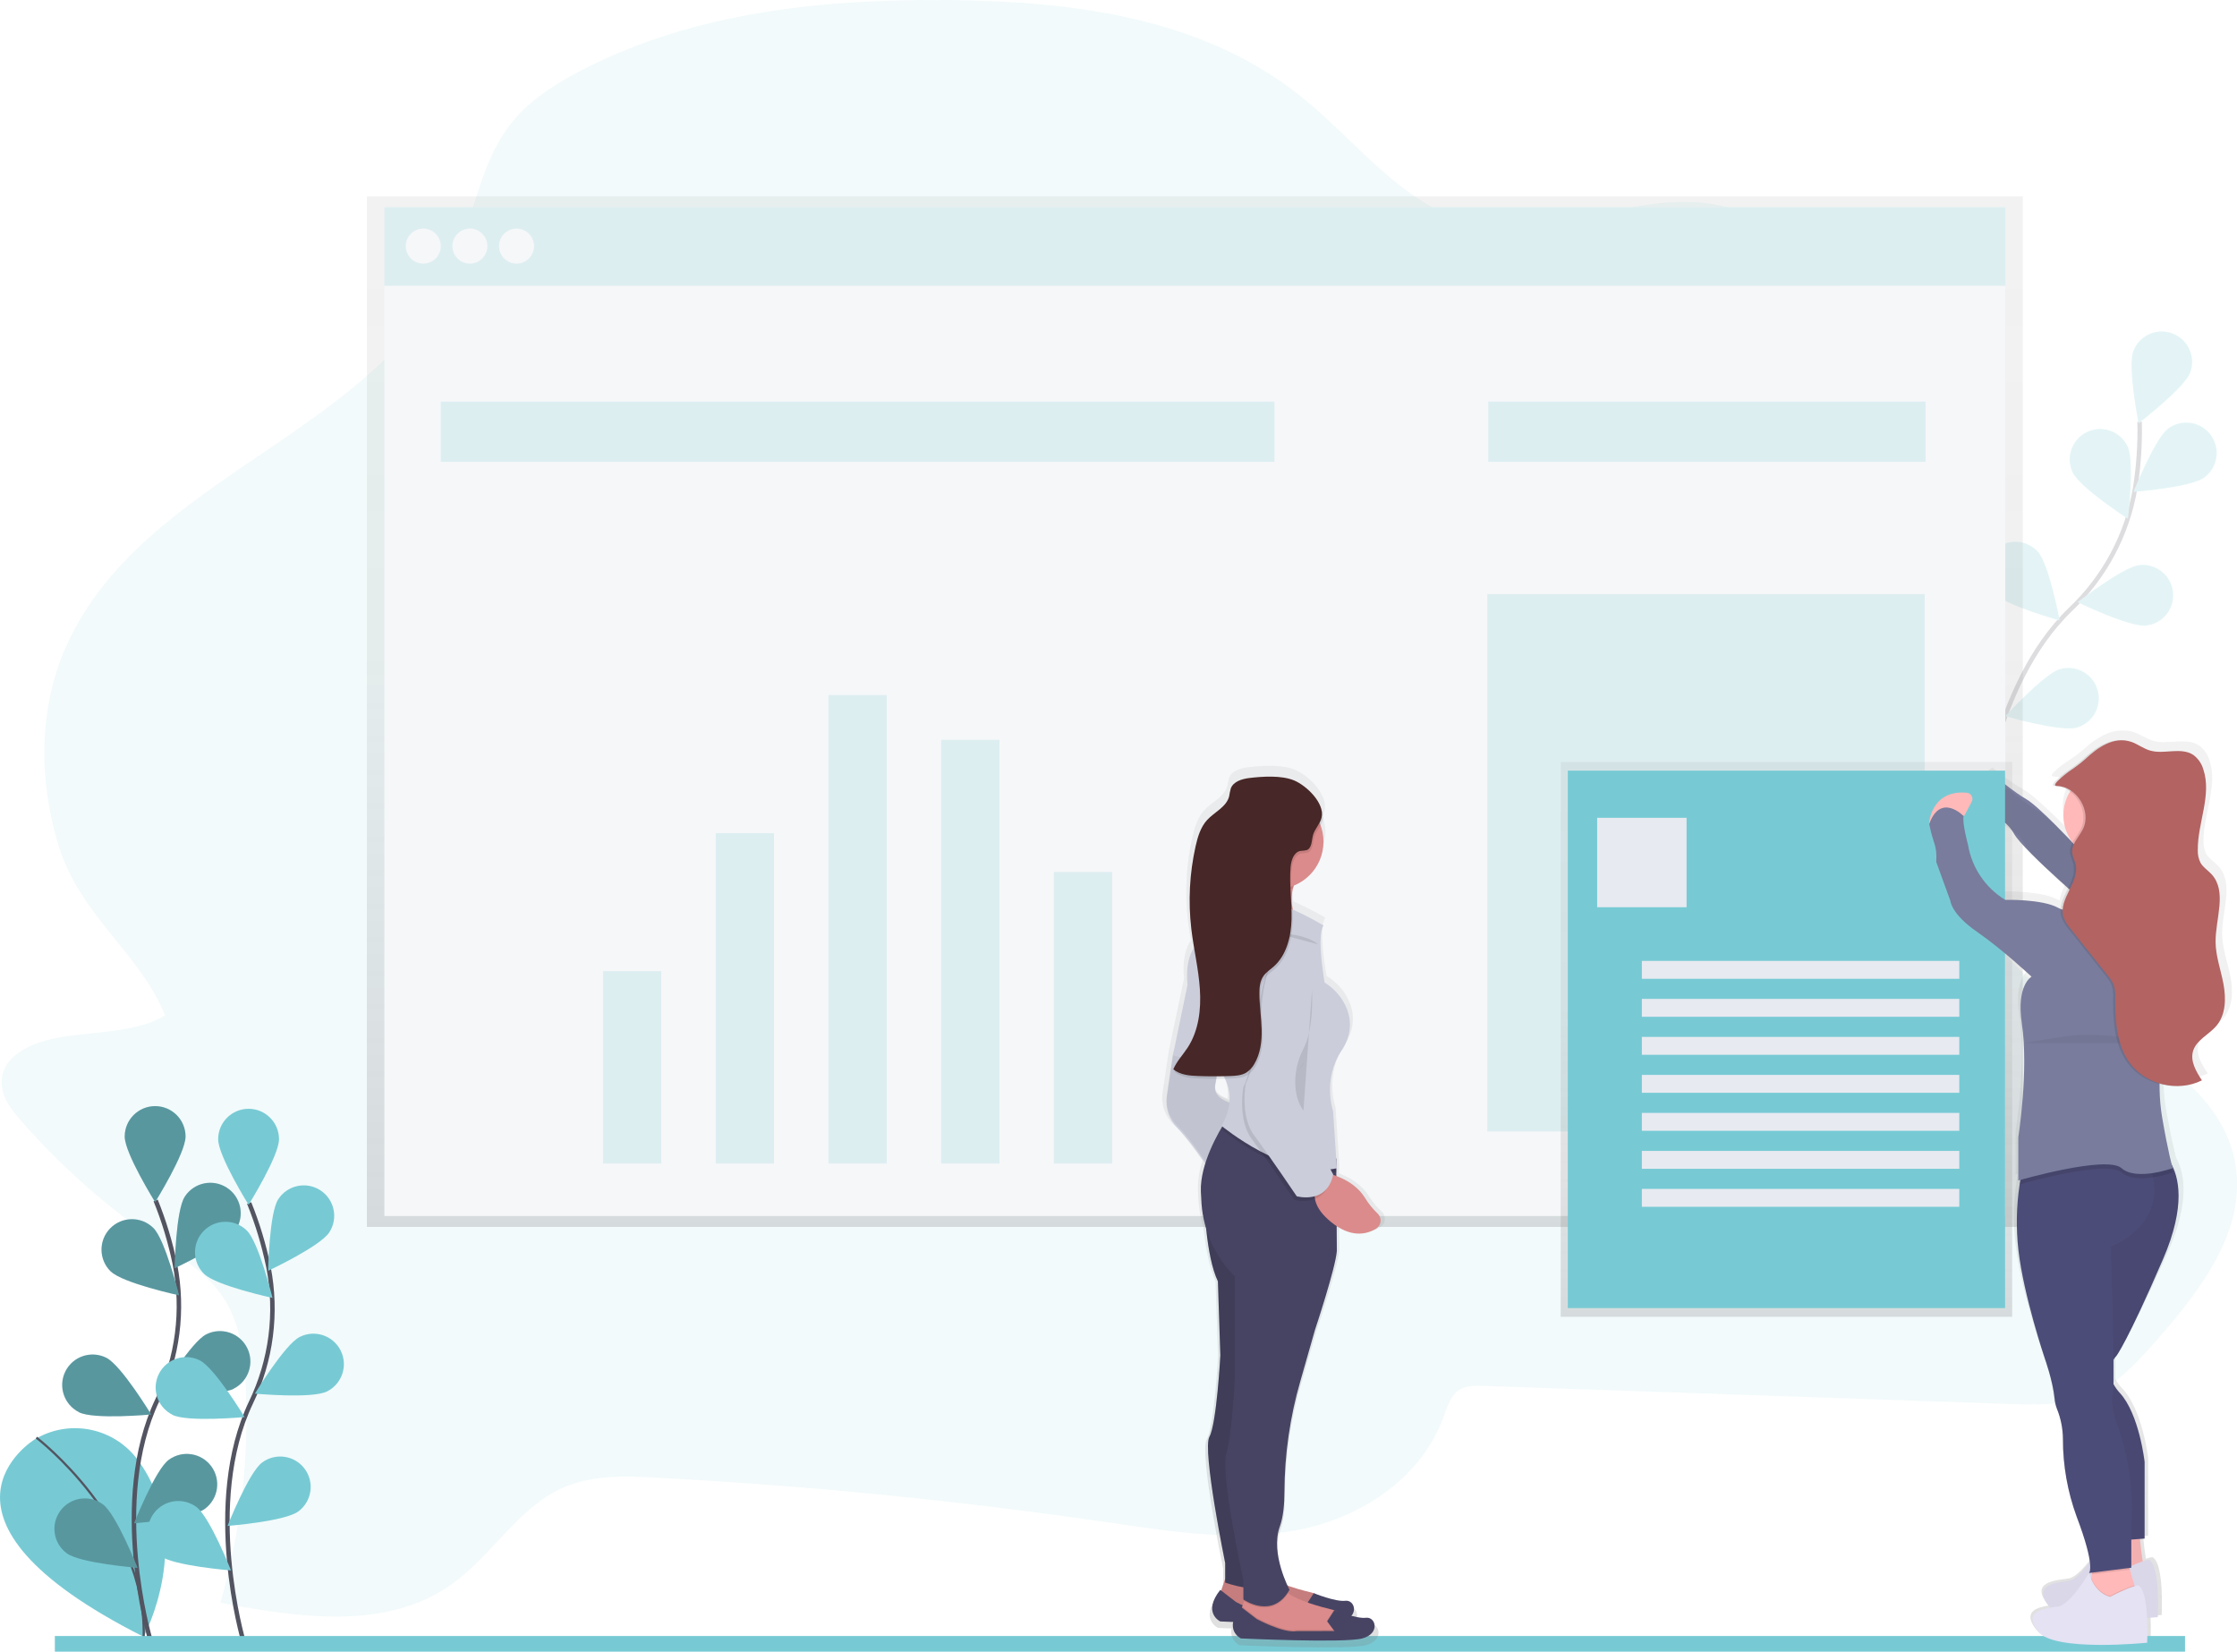
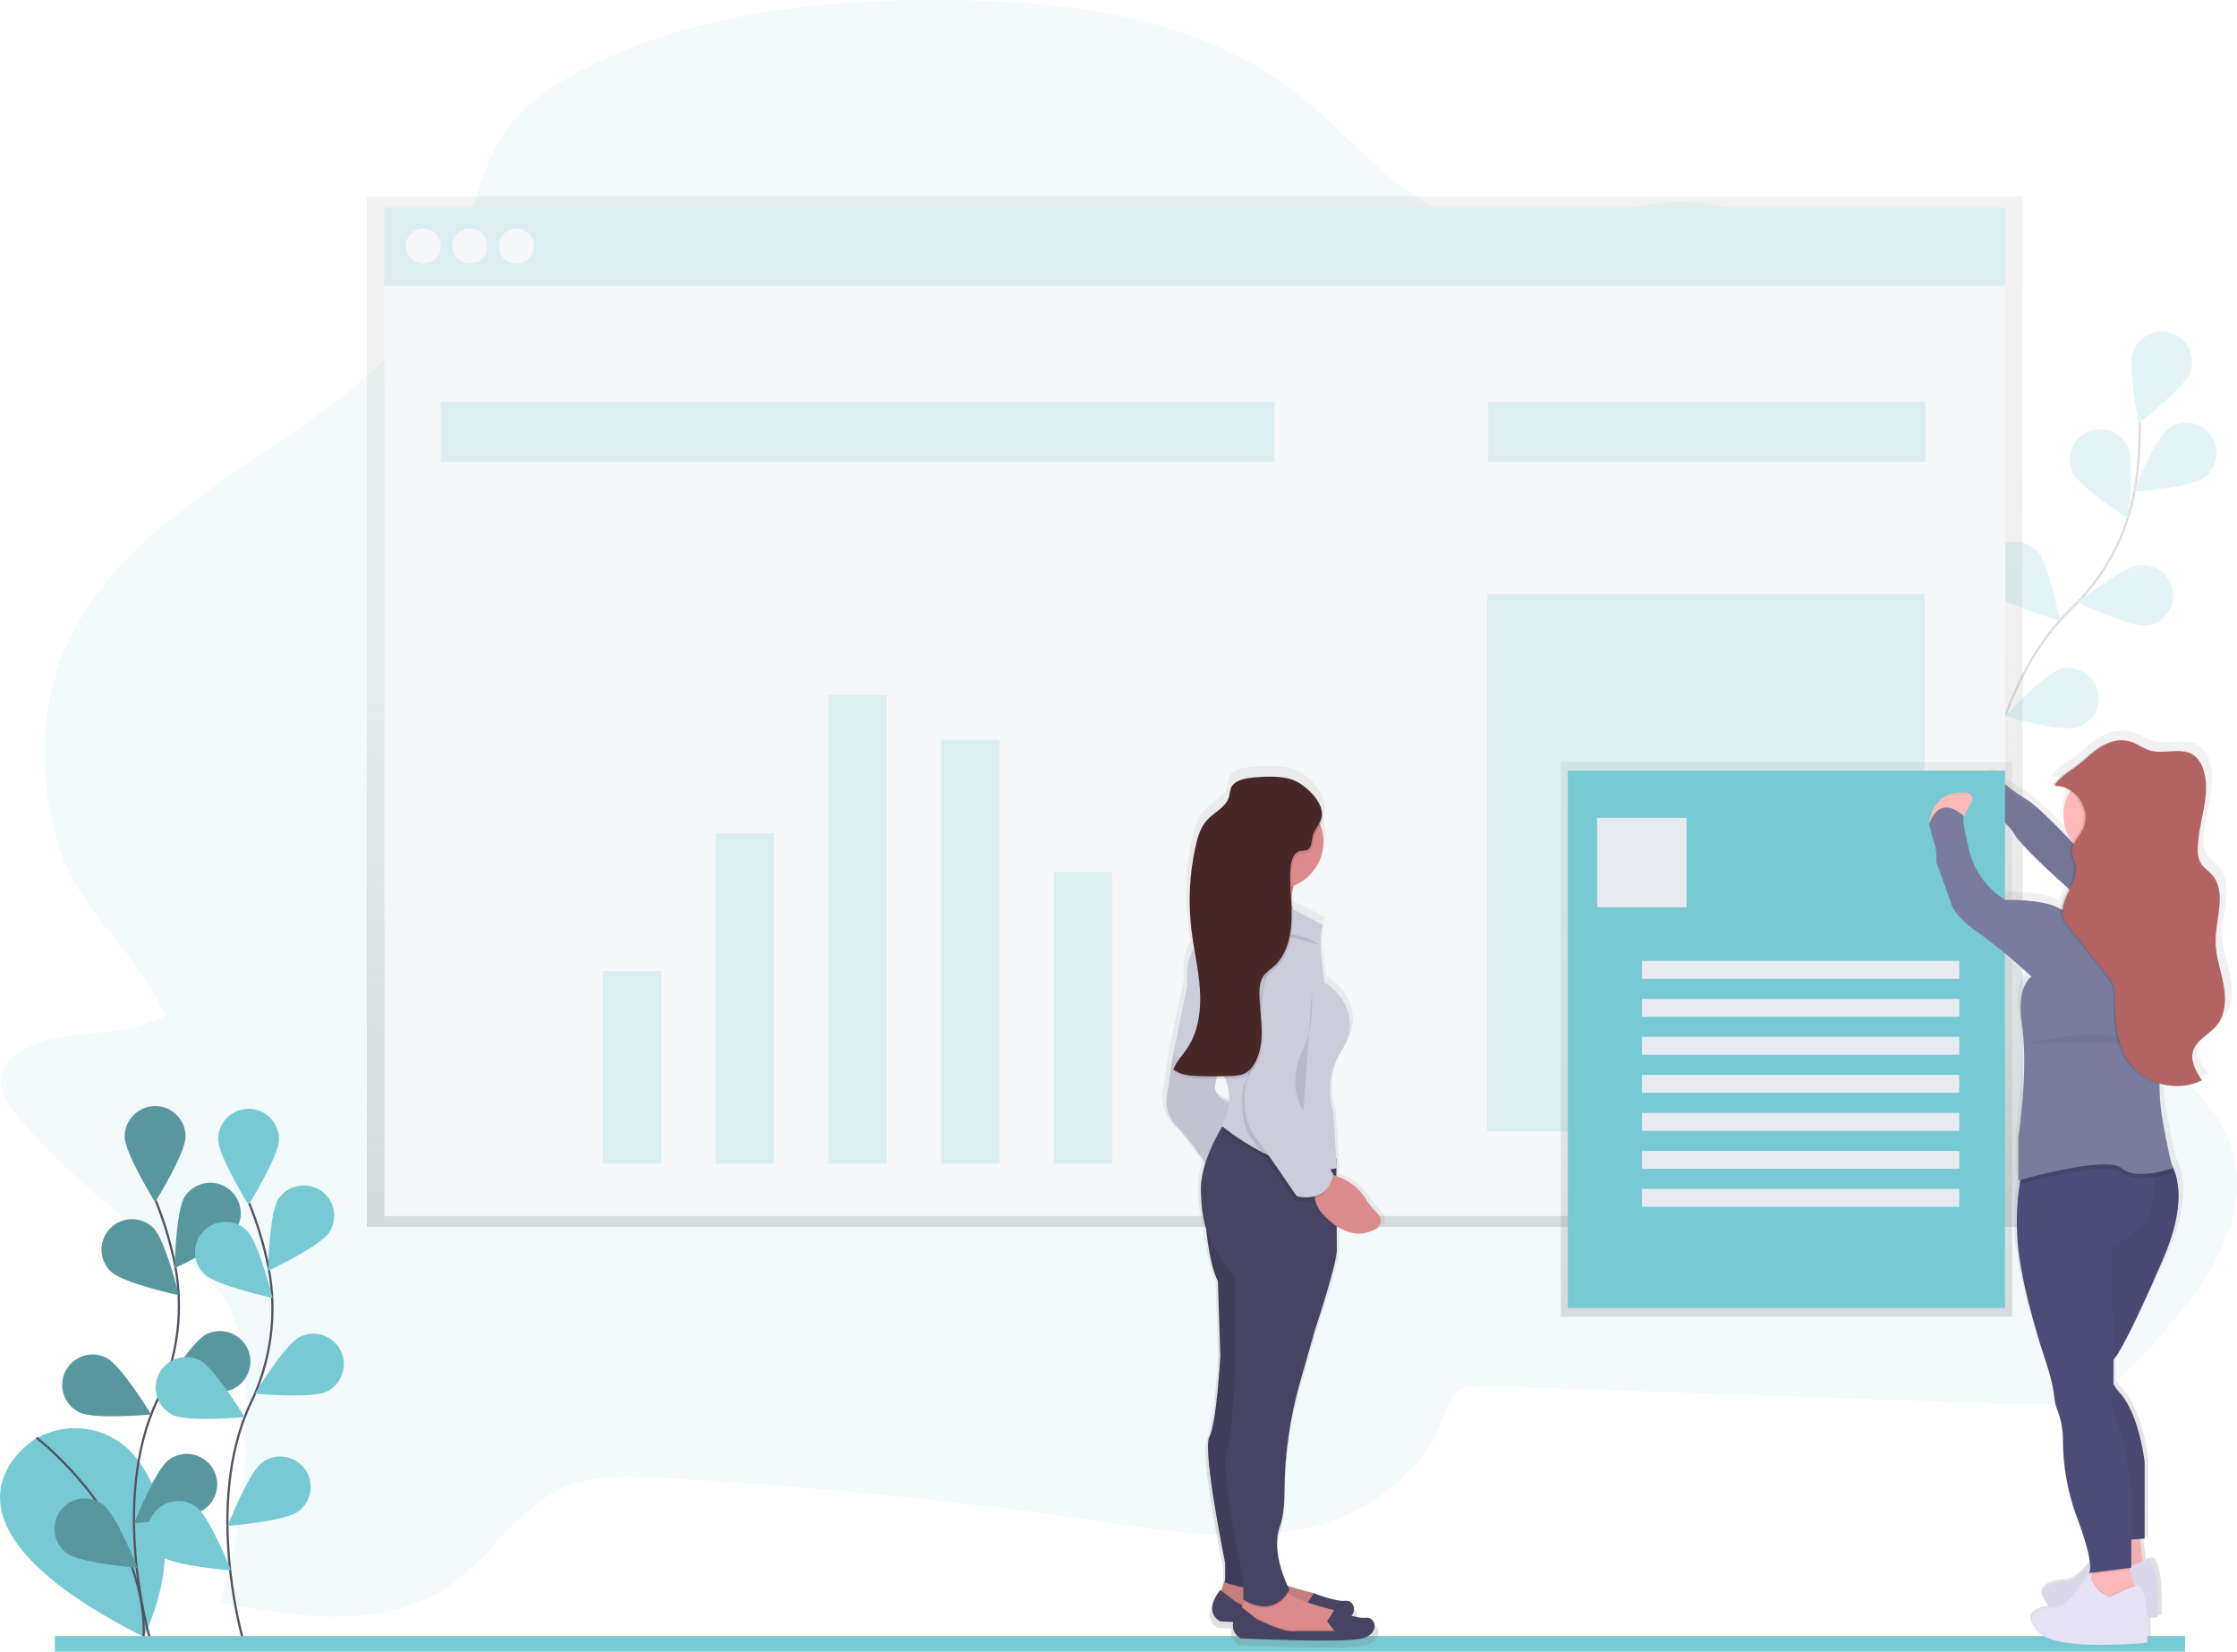
<svg xmlns="http://www.w3.org/2000/svg" xmlns:xlink="http://www.w3.org/1999/xlink" id="03030b4a-9996-4111-83fa-29dc66776d7b" data-name="Layer 1" width="1000.79" height="738.83" viewBox="0 0 1000.79 738.83">
  <defs>
    <linearGradient id="c172ced9-c526-43de-8081-a3b8b4d2db3a" x1="534.54" y1="548.83" x2="534.54" y2="87.83" gradientUnits="userSpaceOnUse">
      <stop offset="0" stop-color="gray" stop-opacity="0.25" />
      <stop offset="0.54" stop-color="gray" stop-opacity="0.12" />
      <stop offset="1" stop-color="gray" stop-opacity="0.1" />
    </linearGradient>
    <linearGradient id="b55b1914-9010-4651-994a-27bfb9322cf9" x1="1028.82" y1="815.41" x2="1028.82" y2="407.41" xlink:href="#c172ced9-c526-43de-8081-a3b8b4d2db3a" />
    <linearGradient id="f578ae08-57d5-484c-bc58-a6933ab5fa51" x1="799.21" y1="589.03" x2="799.21" y2="340.83" xlink:href="#c172ced9-c526-43de-8081-a3b8b4d2db3a" />
    <linearGradient id="c6440606-d3b5-4d29-adcc-566625c77aaa" x1="2225.35" y1="817.55" x2="2225.35" y2="423.13" gradientTransform="translate(-1556)" xlink:href="#c172ced9-c526-43de-8081-a3b8b4d2db3a" />
  </defs>
  <path d="M127.26,544.48c-12,1.95-27.05,7.53-26.91,20.5.07,6.58,4.44,12.19,8.69,17a323,323,0,0,0,61.33,54.17c10.82,7.33,22.45,14.34,29.64,25.67s9,25.75,9.57,39.47a303.38,303.38,0,0,1-11.34,96.25c35.23,6.71,74.52,12.59,103.88-8.6,17.58-12.69,29.47-33.95,49.06-42.75,13.08-5.88,27.89-5.36,42.15-4.61q101.25,5.33,202,20c28.13,4.1,56.8,8.74,84.63,3.44s55.21-22.59,65.47-50.62c1.58-4.32,3-9.14,6.54-11.74,3.2-2.32,7.39-2.27,11.28-2.13l235.08,8.08c12.88.44,26.21.8,38-4.5,11.43-5.13,20.22-15,28.68-24.67,19.35-22.06,40.16-49.2,34.47-79.14-4.55-24-24.89-40.77-45.06-52.51s-42.42-21.35-57.24-40.12c-22.55-28.57-21.66-69.46-23.06-106.53a591.77,591.77,0,0,0-12.35-99.83c-6.11-28.89-14.62-57.82-30.53-82.22S891,175.15,863.48,171.57c-35.94-4.68-72.07,17.74-107.23,8.22-29.7-8-50.14-36.43-74.75-56.13-43.71-35-101.07-42.33-155.3-43-57.5-.73-116.52,5.09-167.77,32.09-11.74,6.18-23.22,13.66-31.35,24.58-12.46,16.75-15.48,39.25-23.63,58.83C270.6,275,163.76,292,129.08,370c-12.31,27.67-12.19,59.94-3.22,89,9.65,31.27,36.81,48.54,47.58,75.8C161.85,542.26,141.31,542.19,127.26,544.48Z" transform="translate(-99.6 -80.59)" fill="#77cad4" opacity="0.1" />
  <g opacity="0.2">
-     <path d="M985.15,451.51s4.8-63.77,40.84-98.42A96.9,96.9,0,0,0,1054.82,299a163,163,0,0,0,2-29.73" transform="translate(-99.6 -80.59)" fill="none" stroke="#535461" stroke-miterlimit="10" stroke-width="2" />
+     <path d="M985.15,451.51s4.8-63.77,40.84-98.42A96.9,96.9,0,0,0,1054.82,299a163,163,0,0,0,2-29.73" transform="translate(-99.6 -80.59)" fill="none" stroke="#535461" stroke-miterlimit="10" strokeWidth="2" />
    <path d="M1079.44,247.3c-2.66,7-23.1,22.61-23.1,22.61s-5-25.21-2.36-32.24a13.61,13.61,0,1,1,25.47,9.63Z" transform="translate(-99.6 -80.59)" fill="#77cad4" />
    <path d="M1085.76,294.21c-6.05,4.46-31.68,6.42-31.68,6.42s9.49-23.89,15.54-28.35a13.61,13.61,0,1,1,16.14,21.92Z" transform="translate(-99.6 -80.59)" fill="#77cad4" />
    <path d="M1059.67,360.43c-7.48.79-30.59-10.45-30.59-10.45s20.25-15.83,27.72-16.63a13.61,13.61,0,1,1,2.87,27.08Z" transform="translate(-99.6 -80.59)" fill="#77cad4" />
    <path d="M1028.65,406.09c-7.24,2-31.92-5.13-31.92-5.13s17.28-19,24.52-21.07a13.61,13.61,0,1,1,7.4,26.2Z" transform="translate(-99.6 -80.59)" fill="#77cad4" />
    <path d="M1026.83,291.89c3.19,6.81,24.77,20.77,24.77,20.77s3.07-25.52-.12-32.33a13.61,13.61,0,1,0-24.65,11.56Z" transform="translate(-99.6 -80.59)" fill="#77cad4" />
    <path d="M991.22,345.75c5.08,5.54,29.85,12.41,29.85,12.41s-4.71-25.27-9.79-30.81a13.61,13.61,0,0,0-20.07,18.4Z" transform="translate(-99.6 -80.59)" fill="#77cad4" />
    <path d="M963.8,402.84c4.07,6.32,27.33,17.27,27.33,17.27s-.37-25.7-4.44-32a13.61,13.61,0,0,0-22.89,14.75Z" transform="translate(-99.6 -80.59)" fill="#77cad4" />
  </g>
  <polygon points="164.14 87.83 164.14 123.8 164.14 548.83 904.94 548.83 904.94 123.8 904.94 87.83 164.14 87.83" fill="url(#c172ced9-c526-43de-8081-a3b8b4d2db3a)" />
  <rect x="171.97" y="92.7" width="725.15" height="35.21" fill="#f6f7f9" />
  <g opacity="0.2">
    <rect x="171.97" y="92.7" width="725.15" height="35.21" fill="#77cad4" />
  </g>
  <rect x="171.97" y="127.91" width="725.15" height="416.05" fill="#f6f7f9" />
  <circle cx="189.36" cy="110.09" r="7.83" fill="#f6f7f9" />
  <circle cx="210.22" cy="110.09" r="7.83" fill="#f6f7f9" />
  <circle cx="231.09" cy="110.09" r="7.83" fill="#f6f7f9" />
  <g opacity="0.2">
    <rect x="197.18" y="179.65" width="373.01" height="26.95" fill="#77cad4" />
  </g>
  <g opacity="0.2">
    <rect x="665.83" y="179.65" width="195.63" height="26.95" fill="#77cad4" />
  </g>
  <g opacity="0.2">
    <rect x="269.78" y="434.41" width="26.08" height="86.08" fill="#77cad4" />
    <rect x="320.21" y="372.67" width="26.08" height="147.81" fill="#77cad4" />
    <rect x="370.64" y="310.94" width="26.08" height="209.54" fill="#77cad4" />
    <rect x="421.07" y="330.94" width="26.08" height="189.55" fill="#77cad4" />
    <rect x="471.5" y="390.06" width="26.08" height="130.42" fill="#77cad4" />
  </g>
  <g opacity="0.2">
    <rect x="665.4" y="265.73" width="195.63" height="240.41" fill="#77cad4" />
  </g>
  <path d="M1097.45,517.39c-1.25-6.36-3.65-12.58-3.71-19.06-.09-10.52,5.51-22.74-1.85-30.51-1.68-1.77-3.93-3.09-5.18-5.16a11.36,11.36,0,0,1-1.3-5.82c-.12-12.27,6.64-24.73,2.59-36.36a12.36,12.36,0,0,0-4.64-6.47c-2.34-1.52-5-1.81-7.87-1.76-2.59,0-5.32.29-8,.34A17.29,17.29,0,0,1,1063,412c-3.1-.88-5.73-2.91-8.8-3.91a14.38,14.38,0,0,0-5-.69c-6.72-.22-12.86,4.25-17.64,8.58a65.86,65.86,0,0,1-7.55,5.49c.4-.28-9.33,6.4-5.67,6.47a12.74,12.74,0,0,1,7.24,2.52,19.56,19.56,0,0,0,1,22.68c-1.59-1.56-3.35-3.27-5.15-5-5.36-5.27-12.85-12.34-16.37-14.27C999.27,430.76,991,424,991,424s-10.75,6-7.44,14.33a33.45,33.45,0,0,1,4.61,1.81,8.63,8.63,0,0,0,.63,3.23,35.6,35.6,0,0,1,9.55,4.68,16.28,16.28,0,0,1,.92,1.43c1.43,2.5,5.88,7.05,11.32,12.11,3.82,3.83,8.85,8.41,13.86,12.82-1.51,3-3.1,6-3.38,9a11.09,11.09,0,0,1-1.13-.52c-7.44-4-24.8-3.58-24.8-3.58s-14.47-7.56-17.36-24.67c0,0-2.89-10.35-2.07-13.13l-.05,0,.37-.08,3.47-6.29a2.78,2.78,0,0,0-2.28-4.08c-16.92-1.52-17.72,14-17.72,14l.15,0-.05.13c2.07,9.95,3.72,9.15,3.31,17.11l6.61,17.51s.41,6,12.4,13.93,25.63,20.3,25.63,20.3-7.23,3.78-4.55,21.09c3.28,21.16-1.65,51.34-1.65,51.34v19.5l.92-.25c-.12.65-.23,1.34-.35,2.09a109.8,109.8,0,0,0-.57,29.61c2.48,20.7,12.4,49,12.4,49s3.72,9.95,4.55,17.91a16.51,16.51,0,0,0,1.06,4.6,36.17,36.17,0,0,1,2.9,13.81,97.24,97.24,0,0,0,6.37,34.91c4.19,10.64,5.75,16.88,6.21,20.52-3,3.88-6.86,8.11-9.93,8.53-5.79.8-16.95,1.59-9.51,11.14a6.8,6.8,0,0,0,.86.91c-5.65.9-11.86,2.88-5.82,10.63,7.44,9.55,51.25,5.17,51.25,5.17s.28-5.31,0-11.14c3.07-.21,5-.4,5-.4s1.24-23.08-4.13-25.87a11.6,11.6,0,0,0-2.9.7c-.58-3.19-1-7.16-1.3-10.09l2.13-.16v-.16h.13V732.65s-2.48-21.49-11.57-31a19.32,19.32,0,0,1-3-4l-.12-.25c.06-2.72.06-6.39,0-10.6l.13-.23c.16-.26.32-.49.47-.7a8.71,8.71,0,0,1,.68-.8l.13-.17h0s5-6,21.91-43.78c10.33-23.06,7.6-36,3.9-42.67-.78-3-2.41-9.72-4.45-21.23a83.23,83.23,0,0,1-1.19-14.79,29.74,29.74,0,0,0,7.84.88,26.62,26.62,0,0,0,12-2.56c-2.7-3.94-5.52-8.56-4.16-13.09,1.54-5.16,7.64-7.53,11.16-11.69C1098.59,530.94,1098.7,523.76,1097.45,517.39Z" transform="translate(-99.6 -80.59)" fill="url(#b55b1914-9010-4651-994a-27bfb9322cf9)" />
  <path d="M992.71,428.25s-10.26,5.92-7.1,14.21c0,0,10.66,3.16,15,11.05s37.89,36.31,37.89,36.31L1063,477.59s-8.51-11.36-35.43-19.3c0,0-15.87-17-21.4-20.17S992.71,428.25,992.71,428.25Z" transform="translate(-99.6 -80.59)" fill="#797c9c" />
  <path d="M997.71,433.25s-10.26,5.92-7.1,14.21c0,0,10.66,3.16,15,11.05s37.89,36.31,37.89,36.31L1068,482.59s-8.51-11.36-35.43-19.3c0,0-15.87-17-21.4-20.17S997.71,433.25,997.71,433.25Z" transform="translate(-99.6 -80.59)" opacity="0.05" />
  <path d="M115.22,724.41s-57.66,34.79,48.63,88.35c0,0,23.42-43.48-2.47-78.93a34.91,34.91,0,0,0-45.29-9.92Z" transform="translate(-99.6 -80.59)" fill="#77cad4" />
  <path d="M115.88,723.67s49.35,37.75,48,89.08" transform="translate(-99.6 -80.59)" fill="none" stroke="#535461" stroke-miterlimit="10" />
-   <path d="M166.64,813.39S148.57,752,170,706.89a96.9,96.9,0,0,0,7.84-60.79,163,163,0,0,0-8.61-28.53" transform="translate(-99.6 -80.59)" fill="none" stroke="#535461" stroke-miterlimit="10" stroke-width="2" />
+   <path d="M166.64,813.39S148.57,752,170,706.89a96.9,96.9,0,0,0,7.84-60.79,163,163,0,0,0-8.61-28.53" transform="translate(-99.6 -80.59)" fill="none" stroke="#535461" stroke-miterlimit="10" strokeWidth="2" />
  <path d="M182.61,589c0,7.52-13.61,29.32-13.61,29.32s-13.61-21.8-13.61-29.32a13.61,13.61,0,1,1,27.23,0Z" transform="translate(-99.6 -80.59)" fill="#77cad4" />
  <path d="M205.11,630.68c-4.09,6.31-27.36,17.21-27.36,17.21s.42-25.7,4.51-32a13.61,13.61,0,1,1,22.85,14.8Z" transform="translate(-99.6 -80.59)" fill="#77cad4" />
  <path d="M204.13,701.84c-6.71,3.39-32.31,1-32.31,1s13.34-22,20.05-25.36a13.61,13.61,0,0,1,12.26,24.31Z" transform="translate(-99.6 -80.59)" fill="#77cad4" />
  <path d="M191.26,755.52c-6,4.47-31.67,6.49-31.67,6.49s9.43-23.91,15.48-28.38a13.61,13.61,0,1,1,16.19,21.89Z" transform="translate(-99.6 -80.59)" fill="#77cad4" />
  <path d="M149.17,649.35c5.39,5.24,30.52,10.67,30.52,10.67s-6.15-25-11.55-30.2a13.61,13.61,0,1,0-19,19.53Z" transform="translate(-99.6 -80.59)" fill="#77cad4" />
  <path d="M134.91,712.32c6.71,3.39,32.31,1,32.31,1s-13.34-22-20.05-25.36a13.61,13.61,0,0,0-12.26,24.31Z" transform="translate(-99.6 -80.59)" fill="#77cad4" />
  <path d="M129.46,775.42c6,4.47,31.67,6.49,31.67,6.49s-9.43-23.91-15.48-28.38a13.61,13.61,0,1,0-16.19,21.89Z" transform="translate(-99.6 -80.59)" fill="#77cad4" />
  <path d="M182.61,589c0,7.52-13.61,29.32-13.61,29.32s-13.61-21.8-13.61-29.32a13.61,13.61,0,1,1,27.23,0Z" transform="translate(-99.6 -80.59)" opacity="0.25" />
  <path d="M205.11,630.68c-4.09,6.31-27.36,17.21-27.36,17.21s.42-25.7,4.51-32a13.61,13.61,0,1,1,22.85,14.8Z" transform="translate(-99.6 -80.59)" opacity="0.25" />
  <path d="M204.13,701.84c-6.71,3.39-32.31,1-32.31,1s13.34-22,20.05-25.36a13.61,13.61,0,0,1,12.26,24.31Z" transform="translate(-99.6 -80.59)" opacity="0.25" />
  <path d="M191.26,755.52c-6,4.47-31.67,6.49-31.67,6.49s9.43-23.91,15.48-28.38a13.61,13.61,0,1,1,16.19,21.89Z" transform="translate(-99.6 -80.59)" opacity="0.25" />
  <path d="M149.17,649.35c5.39,5.24,30.52,10.67,30.52,10.67s-6.15-25-11.55-30.2a13.61,13.61,0,1,0-19,19.53Z" transform="translate(-99.6 -80.59)" opacity="0.25" />
  <path d="M134.91,712.32c6.71,3.39,32.31,1,32.31,1s-13.34-22-20.05-25.36a13.61,13.61,0,0,0-12.26,24.31Z" transform="translate(-99.6 -80.59)" opacity="0.25" />
  <path d="M129.46,775.42c6,4.47,31.67,6.49,31.67,6.49s-9.43-23.91-15.48-28.38a13.61,13.61,0,1,0-16.19,21.89Z" transform="translate(-99.6 -80.59)" opacity="0.25" />
-   <path d="M208.45,814.56s-18.07-61.35,3.39-106.5a96.9,96.9,0,0,0,7.84-60.79,163,163,0,0,0-8.61-28.53" transform="translate(-99.6 -80.59)" fill="none" stroke="#535461" stroke-miterlimit="10" stroke-width="2" />
+   <path d="M208.45,814.56s-18.07-61.35,3.39-106.5a96.9,96.9,0,0,0,7.84-60.79,163,163,0,0,0-8.61-28.53" transform="translate(-99.6 -80.59)" fill="none" stroke="#535461" stroke-miterlimit="10" strokeWidth="2" />
  <path d="M224.42,590.2c0,7.52-13.61,29.32-13.61,29.32s-13.61-21.8-13.61-29.32a13.61,13.61,0,0,1,27.23,0Z" transform="translate(-99.6 -80.59)" fill="#77cad4" />
  <path d="M246.93,631.84c-4.09,6.31-27.36,17.21-27.36,17.21s.42-25.7,4.51-32a13.61,13.61,0,0,1,22.85,14.8Z" transform="translate(-99.6 -80.59)" fill="#77cad4" />
  <path d="M245.94,703c-6.71,3.39-32.31,1-32.31,1s13.34-22,20.05-25.36A13.61,13.61,0,1,1,245.94,703Z" transform="translate(-99.6 -80.59)" fill="#77cad4" />
  <path d="M233.07,756.69c-6,4.47-31.67,6.49-31.67,6.49s9.43-23.91,15.48-28.38a13.61,13.61,0,1,1,16.19,21.89Z" transform="translate(-99.6 -80.59)" fill="#77cad4" />
  <path d="M191,650.51c5.39,5.24,30.52,10.67,30.52,10.67s-6.15-25-11.55-30.2a13.61,13.61,0,1,0-19,19.53Z" transform="translate(-99.6 -80.59)" fill="#77cad4" />
  <path d="M176.72,713.48c6.71,3.39,32.31,1,32.31,1s-13.34-22-20.05-25.36a13.61,13.61,0,1,0-12.26,24.31Z" transform="translate(-99.6 -80.59)" fill="#77cad4" />
  <path d="M171.27,776.59c6,4.47,31.67,6.49,31.67,6.49s-9.43-23.91-15.48-28.38a13.61,13.61,0,0,0-16.19,21.89Z" transform="translate(-99.6 -80.59)" fill="#77cad4" />
  <rect x="24.54" y="731.83" width="953" height="7" fill="#77cad4" />
  <rect x="698.23" y="340.83" width="201.97" height="248.2" fill="url(#f578ae08-57d5-484c-bc58-a6933ab5fa51)" />
  <rect x="701.4" y="344.73" width="195.63" height="240.41" fill="#77cad4" />
  <rect x="714.54" y="365.83" width="40" height="40" fill="#e8eaf1" />
  <rect x="734.54" y="429.83" width="142" height="8" fill="#e8eaf1" />
  <rect x="734.54" y="446.83" width="142" height="8" fill="#e8eaf1" />
  <rect x="734.54" y="463.83" width="142" height="8" fill="#e8eaf1" />
  <rect x="734.54" y="480.83" width="142" height="8" fill="#e8eaf1" />
  <rect x="734.54" y="497.83" width="142" height="8" fill="#e8eaf1" />
  <rect x="734.54" y="514.83" width="142" height="8" fill="#e8eaf1" />
  <rect x="734.54" y="531.83" width="142" height="8" fill="#e8eaf1" />
  <path d="M1056.65,764.89s1.18,17.36,3.16,19.34-17.76,3.16-17.76,3.16l2.76-22.5Z" transform="translate(-99.6 -80.59)" fill="#ffb9b9" />
  <path d="M1056.65,764.89s1.18,17.36,3.16,19.34-17.76,3.16-17.76,3.16l2.76-22.5Z" transform="translate(-99.6 -80.59)" opacity="0.05" />
  <path d="M1061,778.31s-2.76,0-12.63,5.13c0,0-6.71-1.18-9.47-10.66,0,0-8.29,14.21-13.81,15s-16.18,1.58-9.08,11.05,48.94,5.13,48.94,5.13S1066.12,781.07,1061,778.31Z" transform="translate(-99.6 -80.59)" fill="#e4e2f3" />
  <path d="M1061,778.31s-2.76,0-12.63,5.13c0,0-6.71-1.18-9.47-10.66,0,0-8.29,14.21-13.81,15s-16.18,1.58-9.08,11.05,48.94,5.13,48.94,5.13S1066.12,781.07,1061,778.31Z" transform="translate(-99.6 -80.59)" opacity="0.05" />
  <path d="M1055.07,791.73l-2.76,7.5-18.15-5.13,1-7.44.25-1.8.69-5s15.39-3.95,15.39-2a30.62,30.62,0,0,0,1,4.81c.63,2.43,1.42,5.19,2,7C1054.83,790.94,1055.07,791.73,1055.07,791.73Z" transform="translate(-99.6 -80.59)" fill="#ffb9b9" />
  <path d="M1045.16,688.8a10.79,10.79,0,0,0,0,11,19.12,19.12,0,0,0,2.84,3.93c8.68,9.47,11.05,30.78,11.05,30.78v34.33l-5.92.45-9.47.73-14.21-58.41s-8.29-42.62-4.34-50.12,7.5-54.46,7.5-54.46l3.28-3.39,7.77-8.05h22.5a15.13,15.13,0,0,1,4.38,4.89c3.78,6.25,7.17,19.25-3.19,43.25-16.18,37.49-20.92,43.41-20.92,43.41A9.09,9.09,0,0,0,1045.16,688.8Z" transform="translate(-99.6 -80.59)" fill="#4c4c78" />
  <path d="M1045.29,688.63a10.79,10.79,0,0,0,0,11,19.12,19.12,0,0,0,2.84,3.93c8.68,9.47,11.05,30.78,11.05,30.78v34.33l-5.92.45-9.47.73-14.21-58.41s-8.29-42.62-4.34-50.12,7.5-54.46,7.5-54.46l3.28-3.39,7.77-8.05h22.5a15.13,15.13,0,0,1,4.38,4.89c3.78,6.25,7.17,19.25-3.19,43.25-16.18,37.49-20.92,43.41-20.92,43.41A9.09,9.09,0,0,0,1045.29,688.63Z" transform="translate(-99.6 -80.59)" opacity="0.05" />
  <path d="M1052.53,782.72l-17.09,2.14.69-5s15.39-3.95,15.39-2A30.62,30.62,0,0,0,1052.53,782.72Z" transform="translate(-99.6 -80.59)" opacity="0.1" />
  <path d="M1044,638.21s1,31.07,1.14,50.59c0,4.42,0,8.24,0,11a24.33,24.33,0,0,1-.32,4.33c-1.18,3.55,1.18,11.44,1.18,11.44a113.91,113.91,0,0,1,7.1,48.94v17.36l-18.94,2.37s3.16-2.37-5.53-25.26a99.76,99.76,0,0,1-6.09-34.62,37.05,37.05,0,0,0-2.77-13.7,16.9,16.9,0,0,1-1-4.56c-.79-7.89-4.34-17.76-4.34-17.76s-9.47-28-11.84-48.54a113,113,0,0,1,.55-29.36,73.27,73.27,0,0,1,1.42-7.34s38.58-24.28,53.15-7.5a19,19,0,0,1,3.29,5.53,36.47,36.47,0,0,1,1.86,6.15C1067.39,629.53,1044,638.21,1044,638.21Z" transform="translate(-99.6 -80.59)" fill="#4c4c78" />
  <circle cx="943.23" cy="364.64" r="20.13" fill="#ffb9b9" />
  <path d="M1031.78,457.85s8.29,23.28,0,35.52,26.44,8.29,26.44,8.29l13.42-16.18s-15.79,0-16.58-27.63S1031.78,457.85,1031.78,457.85Z" transform="translate(-99.6 -80.59)" fill="#ffb9b9" />
  <path d="M1071.64,605.06a51.79,51.79,0,0,1-8.79,2.2c-4.91.76-10.71.79-14.1-2.2-2-1.77-7-2-12.91-1.42-12.53,1.2-29.48,5.87-32.72,6.79a73.27,73.27,0,0,1,1.42-7.34s38.58-24.28,53.15-7.5h8.42a15.13,15.13,0,0,1,4.38,4.89C1071.22,603.62,1071.64,605.06,1071.64,605.06Z" transform="translate(-99.6 -80.59)" opacity="0.1" />
  <path d="M1055.07,791.73l-2.76,7.5-18.15-5.13,1-7.44c3.12,6.9,8.44,7.84,8.44,7.84a64.37,64.37,0,0,1,10.86-4.76C1054.83,790.94,1055.07,791.73,1055.07,791.73Z" transform="translate(-99.6 -80.59)" opacity="0.1" />
  <path d="M1056.25,789.76s-2.76,0-12.63,5.13c0,0-6.71-1.18-9.47-10.66,0,0-8.29,14.21-13.81,15s-16.18,1.58-9.08,11.05,48.94,5.13,48.94,5.13S1061.38,792.52,1056.25,789.76Z" transform="translate(-99.6 -80.59)" fill="#e4e2f3" />
  <path d="M962.62,449.08s.77-15.37,16.92-13.87a2.76,2.76,0,0,1,2.18,4l-3.31,6.23Z" transform="translate(-99.6 -80.59)" fill="#ffb9b9" />
  <path d="M1055.86,490.21s-19.34-3.16-24.47-7.1c0,0-3.95,7.5-11.05,3.55s-23.68-3.55-23.68-3.55a35.79,35.79,0,0,1-16.58-24.47s-2.76-10.26-2-13c0,0-10.26-10.66-15.39,3.55,2,9.87,3.55,9.08,3.16,17l6.31,17.36s.39,5.92,11.84,13.81,24.47,20.13,24.47,20.13-6.91,3.75-4.34,20.92c3.14,21-1.58,50.91-1.58,50.91v19.34s39.47-11.44,46.17-5.53,22.89,0,22.89,0-2-6.71-4.74-22.89.39-32,.39-32,10.26-27.23,15-38.28-3.55-26-11.84-31.57-11.37-2.21-11.37-2.21S1073.62,486.66,1055.86,490.21Z" transform="translate(-99.6 -80.59)" fill="#797c9c" />
  <path d="M1005.15,547.22s3.15-.76,18.93-3.13,43.41,3.16,43.41,3.16" transform="translate(-99.6 -80.59)" opacity="0.05" />
  <path d="M1018.79,432.19c9,.19,15.66,11.29,11.67,19.3-1.75,3.52-5.14,6.62-4.79,10.53.16,1.78,1.11,3.39,1.52,5.13,1.89,8-7.68,15.49-5.49,23.39a16.89,16.89,0,0,0,3.42,5.73l16.62,20.94a15.73,15.73,0,0,1,2.48,3.84,16.19,16.19,0,0,1,.72,6.15c-.08,10,.57,20.73,6.47,28.84,7.09,9.74,21.54,13.24,32.29,7.81-2.58-3.91-5.27-8.49-4-13,1.47-5.11,7.29-7.47,10.65-11.59,4.06-5,4.16-12.1,3-18.41s-3.49-12.48-3.54-18.9c-.08-10.43,5.26-22.55-1.77-30.25-1.61-1.76-3.75-3.06-4.95-5.12a11.63,11.63,0,0,1-1.24-5.78c-.11-12.16,6.34-24.53,2.47-36.06a12.25,12.25,0,0,0-4.43-6.42c-5.48-3.69-13.08-.11-19.42-2-3-.87-5.47-2.89-8.4-3.88-7.9-2.67-15.21,2.69-20.67,7.83a63,63,0,0,1-7.21,5.44C1024.58,425.5,1015.29,432.12,1018.79,432.19Z" transform="translate(-99.6 -80.59)" opacity="0.1" />
  <path d="M1019.79,432.19c9,.19,15.66,11.29,11.67,19.3-1.75,3.52-5.14,6.62-4.79,10.53.16,1.78,1.11,3.39,1.52,5.13,1.89,8-7.68,15.49-5.49,23.39a16.89,16.89,0,0,0,3.42,5.73l16.62,20.94a15.73,15.73,0,0,1,2.48,3.84,16.19,16.19,0,0,1,.72,6.15c-.08,10,.57,20.73,6.47,28.84,7.09,9.74,21.54,13.24,32.29,7.81-2.58-3.91-5.27-8.49-4-13,1.47-5.11,7.29-7.47,10.65-11.59,4.06-5,4.16-12.1,3-18.41s-3.49-12.48-3.54-18.9c-.08-10.43,5.26-22.55-1.77-30.25-1.61-1.76-3.75-3.06-4.95-5.12a11.63,11.63,0,0,1-1.24-5.78c-.11-12.16,6.34-24.53,2.47-36.06a12.25,12.25,0,0,0-4.43-6.42c-5.48-3.69-13.08-.11-19.42-2-3-.87-5.47-2.89-8.4-3.88-7.9-2.67-15.21,2.69-20.67,7.83a63,63,0,0,1-7.21,5.44C1025.58,425.5,1016.29,432.12,1019.79,432.19Z" transform="translate(-99.6 -80.59)" fill="#b36362" />
  <path d="M717.68,622.54a34.68,34.68,0,0,1-5.91-7.25c-3.46-5.44-9.25-8.37-13.22-9.83v-1.77l.24,0-.11-1.64.11,0-.28-4.34v0h0l-1.41-21.68S692,561.5,701,548.2s.56-26.06-7.9-31.05c0,0-4-21.07-.56-26.06a145.27,145.27,0,0,0-14.2-7.23q-.11-.39-.21-.8c-.09-2-.21-3.93-.32-5.89a21.54,21.54,0,0,1,.56-3c.11-.41.23-.83.36-1.26a21.63,21.63,0,0,0,13.81-20.06,21.24,21.24,0,0,0-1.34-7.44,9.48,9.48,0,0,0,1-2.36,9.63,9.63,0,0,0-1.34-6.92c-2.24-5-7.89-9.57-12-11.24-5.87-2.4-14.71-1.83-20.82-1.1-3.43.41-7.35,1.57-8.59,4.74a32.85,32.85,0,0,0-.78,3.65c-1.28,4.84-6.83,7.1-10.26,10.8-3,3.27-4.36,7.69-5.34,12a110.79,110.79,0,0,0-2,37.67c.35,2.9.81,5.78,1.3,8.66-2.06,2.9-3.92,8-3.07,17l-6.77,32.16-2.82,18.85a16.48,16.48,0,0,0,5.08,14.42c4.32,4.24,9.56,11.41,12.79,16.06a38.24,38.24,0,0,0-2.06,12.78c.07,2,.18,3.89.32,5.71A50.84,50.84,0,0,0,638,629.59c.79,7.74,2.36,17.64,5.42,24l1.13,33.82s-1.69,31.05-5.08,37.15,7.34,57.67,7.34,57.67v7.21L645,794.72l-.45-.34c-8.47,10.54,0,14.42,0,14.42s2.3.11,6,.25a6.81,6.81,0,0,0,3.61,7.51s48,2.22,56.46,0,6.21-10,1.69-9.43a20.65,20.65,0,0,1-6.76-.89c2.64-3.09.53-7.28-2.83-6.87-4.52.55-14.68-3.47-14.68-3.47l0,.07a7.63,7.63,0,0,0-1-.3,113.24,113.24,0,0,1-11.17-3.15c-2.18-4.67-7.2-17.23-3.6-27,1.63-4.4,2.16-10.26,2.16-15.94A182.08,182.08,0,0,1,681.86,699l6.77-23.27s9.6-28.28,10.16-36l-.08-11.32c7.94,5.11,14.24,3.56,18.27,1.19A4.35,4.35,0,0,0,717.68,622.54Zm-75.35-58.82c.19-.81.35-1.7.49-2.63q2,0,4,0a20.6,20.6,0,0,1,2,10.91C645.76,571,641.18,568.62,642.33,563.72Z" transform="translate(-99.6 -80.59)" fill="url(#c6440606-d3b5-4d29-adcc-566625c77aaa)" />
  <path d="M647.7,786.85l-2.17,6.52,7.06,7.06,23.36,5.43,16.84-1.63-1.09-6h0a7.21,7.21,0,0,0-5.35-5.26c-6.92-1.63-20.12-5.33-22.9-10.49Z" transform="translate(-99.6 -80.59)" fill="#db8b8b" />
  <path d="M647.7,786.85l-2.17,6.52,7.06,7.06,23.36,5.43,16.84-1.63-1.09-6h0a7.21,7.21,0,0,0-5.35-5.26c-6.92-1.63-20.12-5.33-22.9-10.49Z" transform="translate(-99.6 -80.59)" opacity="0.1" />
  <path d="M687.36,802.61l-3.26-4.35,3.26-5s9.78,3.95,14.12,3.4,6.52,7.06-1.63,9.24-54.33,0-54.33,0-8.15-3.8,0-14.12l7.06,5.43s12,6.52,17.93,5.43Z" transform="translate(-99.6 -80.59)" fill="#474463" />
  <path d="M702,811.84l-16.84,1.63L661.82,808,654.76,801l.58-1.73.81-2.42.79-2.37,15.75-4.35a9.76,9.76,0,0,0,3.19,3.2c5.12,3.5,14.31,6,19.7,7.29a5.65,5.65,0,0,1,.67.2,7.18,7.18,0,0,1,4.68,5.06Z" transform="translate(-99.6 -80.59)" fill="#db8b8b" />
  <path d="M702,811.84l-16.84,1.63L661.82,808,654.76,801l.58-1.73,6.49,5s12,6.52,17.93,5.43h16.84l-3.26-4.35,2.93-4.52a7.18,7.18,0,0,1,4.68,5.06Z" transform="translate(-99.6 -80.59)" opacity="0.1" />
  <path d="M696.59,810.21l-3.26-4.35,3.26-5s9.78,3.95,14.12,3.4,6.52,7.06-1.63,9.24-54.33,0-54.33,0-8.15-3.8,0-14.12l7.06,5.43s12,6.52,17.93,5.43Z" transform="translate(-99.6 -80.59)" fill="#474463" />
  <path d="M683,495.12s-26.08,2.72-22.27-8.15a19.56,19.56,0,0,0,.8-9.59,26.59,26.59,0,0,0-4.61-11.05l24.45,3.8a30.62,30.62,0,0,0-3.31,7.85C675.15,489.51,683,495.12,683,495.12Z" transform="translate(-99.6 -80.59)" fill="#db8b8b" />
  <path d="M638.46,619s.54,23.36,6,34.77l1.09,33.14s-1.63,30.42-4.89,36.4,7.06,56.5,7.06,56.5v8.69S665.08,795,670,787.4l-4.89-64.65,2.17-89.64Z" transform="translate(-99.6 -80.59)" fill="#474463" />
  <path d="M638.46,619s.54,23.36,6,34.77l1.09,33.14s-1.63,30.42-4.89,36.4,7.06,56.5,7.06,56.5v8.69S665.08,795,670,787.4l-4.89-64.65,2.17-89.64Z" transform="translate(-99.6 -80.59)" opacity="0.1" />
  <path d="M627.6,544l-3.26,8.69-2.72,18.47a16.34,16.34,0,0,0,4.89,14.12c6.52,6.52,15.21,20.1,15.21,20.1l10.32-31s-10.32-1.63-8.69-8.69,1.09-20.1,1.09-20.1Z" transform="translate(-99.6 -80.59)" fill="#cbcdda" />
  <path d="M627.6,543l-3.26,8.69-2.72,18.47a16.34,16.34,0,0,0,4.89,14.12c6.52,6.52,15.21,20.1,15.21,20.1l10.32-31s-10.32-1.63-8.69-8.69,1.09-20.1,1.09-20.1Z" transform="translate(-99.6 -80.59)" opacity="0.05" />
  <path d="M675.88,793.31c-7,11-17.81,4.75-19.74,3.51l.79-2.37,15.75-4.35A9.76,9.76,0,0,0,675.88,793.31Z" transform="translate(-99.6 -80.59)" opacity="0.1" />
  <path d="M697.68,640.17c-.54,7.61-9.78,35.31-9.78,35.31l-6.51,22.8a181.41,181.41,0,0,0-7.16,49.6c0,5.56-.51,11.3-2.08,15.61-4.35,12,4.35,28.25,4.35,28.25-7.61,13.58-20.64,4.35-20.64,4.35V787.4s-10.32-47.26-7.61-56.5,3.8-34.23,3.8-34.23V651.58a51.17,51.17,0,0,1-14.91-32.44c-.13-1.78-.23-3.65-.3-5.59-.44-12.26,7.94-26.63,11.21-31.75.79-1.24,1.28-1.93,1.28-1.93l48,19,.11,0v1.86l0,4.11Z" transform="translate(-99.6 -80.59)" fill="#474463" />
  <path d="M681.38,470.13a30.62,30.62,0,0,0-3.31,7.85,21.26,21.26,0,0,1-16.53-.6,26.59,26.59,0,0,0-4.61-11.05Z" transform="translate(-99.6 -80.59)" opacity="0.1" />
  <circle cx="570.91" cy="376.5" r="21.19" fill="#db8b8b" />
  <path d="M697.68,604.86l-.23,0c-22.78,4.68-51.38-19.06-51.38-19.06a28.16,28.16,0,0,0,2-4c.79-1.24,1.28-1.93,1.28-1.93l48,19,.12,1.9Z" transform="translate(-99.6 -80.59)" opacity="0.1" />
  <path d="M691.7,494.57s-30.42-18.47-40.2-10.87l-13.58,17.38s-8.69,2.72-7.06,20.1l-6.52,31.51,19.56,4.89s11.41,10.87,2.17,26.62c0,0,28.79,23.9,51.61,19L696,577.69s-4.89-14.12,3.8-27.16.54-25.53-7.61-30.42C692.25,520.11,688.44,499.46,691.7,494.57Z" transform="translate(-99.6 -80.59)" fill="#cbcdda" />
  <path d="M693.33,605.4s11.41,2.17,16.84,10.87a33.86,33.86,0,0,0,5.69,7.1,4.31,4.31,0,0,1-.67,6.87c-4.31,2.59-11.34,4.19-20.22-3.11C679.75,614.64,693.33,605.4,693.33,605.4Z" transform="translate(-99.6 -80.59)" fill="#db8b8b" />
  <path d="M676.49,504.9s-10.87-1.09-13.58,27.16-7.06,34.77-7.06,34.77-2.72,14.67,3.8,23.36,19,27.16,19,27.16,13.58,3.8,16.3-9.78l-16.84-31.51s-2.72-10.87,3.8-18.47S693.33,499.46,676.49,504.9Z" transform="translate(-99.6 -80.59)" opacity="0.1" />
  <path d="M677.58,503.27s-10.87-1.09-13.58,27.16-7.06,34.77-7.06,34.77-2.72,14.67,3.8,23.36,19,27.16,19,27.16,13.58,3.8,16.3-9.78l-16.84-31.51S676.49,563.57,683,556,694.42,497.83,677.58,503.27Z" transform="translate(-99.6 -80.59)" fill="#cbcdda" />
  <path d="M686.54,523.64s1.09,16.84-3.8,26.08-4.89,21.19,0,27.71" transform="translate(-99.6 -80.59)" opacity="0.1" />
  <path d="M689.26,503s-4.35-4.35-16.84-4.89-17.93-4.35-17.93-4.35" transform="translate(-99.6 -80.59)" opacity="0.1" />
  <path d="M659,429.71c-3.3.41-7.07,1.54-8.26,4.64a32.71,32.71,0,0,0-.75,3.58c-1.23,4.75-6.57,7-9.87,10.58-2.91,3.2-4.19,7.53-5.14,11.76a110.48,110.48,0,0,0-1.91,36.91c1.06,9,3.23,17.88,3.83,26.93s-.5,18.57-5.45,26.17c-2.13,3.27-4.93,6.14-6.44,9.74,3.12,2.53,7.41,2.89,11.43,3q7,.24,14,0c2.45-.08,5-.24,7.13-1.48a11,11,0,0,0,3.74-4c2.67-4.54,3.35-10,3.23-15.25s-.95-10.49-1-15.76c-.05-2.87.17-5.91,1.82-8.26,1.19-1.7,3-2.84,4.55-4.21,5.82-5.15,7.81-13.42,8-21.19s-1.09-15.55-.43-23.29c.26-3,1.39-6.67,4.37-7.26a16.81,16.81,0,0,0,2.84-.36c2.39-.92,2.16-4.29,2.84-6.76.77-2.77,3.13-4.91,3.8-7.71,1.56-6.57-6.8-14.42-12.28-16.71C673.42,428.43,664.92,429,659,429.71Z" transform="translate(-99.6 -80.59)" opacity="0.1" />
  <path d="M658.5,428.62c-3.3.41-7.07,1.54-8.26,4.64a32.71,32.71,0,0,0-.75,3.58c-1.23,4.75-6.57,7-9.87,10.58-2.91,3.2-4.19,7.53-5.14,11.76a110.48,110.48,0,0,0-1.91,36.91c1.06,9,3.23,17.88,3.83,26.93s-.5,18.57-5.45,26.17c-2.13,3.27-4.93,6.14-6.44,9.74,3.12,2.53,7.41,2.89,11.43,3q7,.24,14,0c2.45-.08,5-.24,7.13-1.48a11,11,0,0,0,3.74-4c2.67-4.54,3.35-10,3.23-15.25s-.95-10.49-1-15.76c-.05-2.87.17-5.91,1.82-8.26,1.19-1.7,3-2.84,4.55-4.21,5.82-5.15,7.81-13.42,8-21.19s-1.09-15.55-.43-23.29c.26-3,1.39-6.67,4.37-7.26a16.81,16.81,0,0,0,2.84-.36c2.39-.92,2.16-4.29,2.84-6.76.77-2.77,3.13-4.91,3.8-7.71,1.56-6.57-6.8-14.42-12.28-16.71C672.88,427.34,664.38,427.9,658.5,428.62Z" transform="translate(-99.6 -80.59)" fill="#472727" />
</svg>
